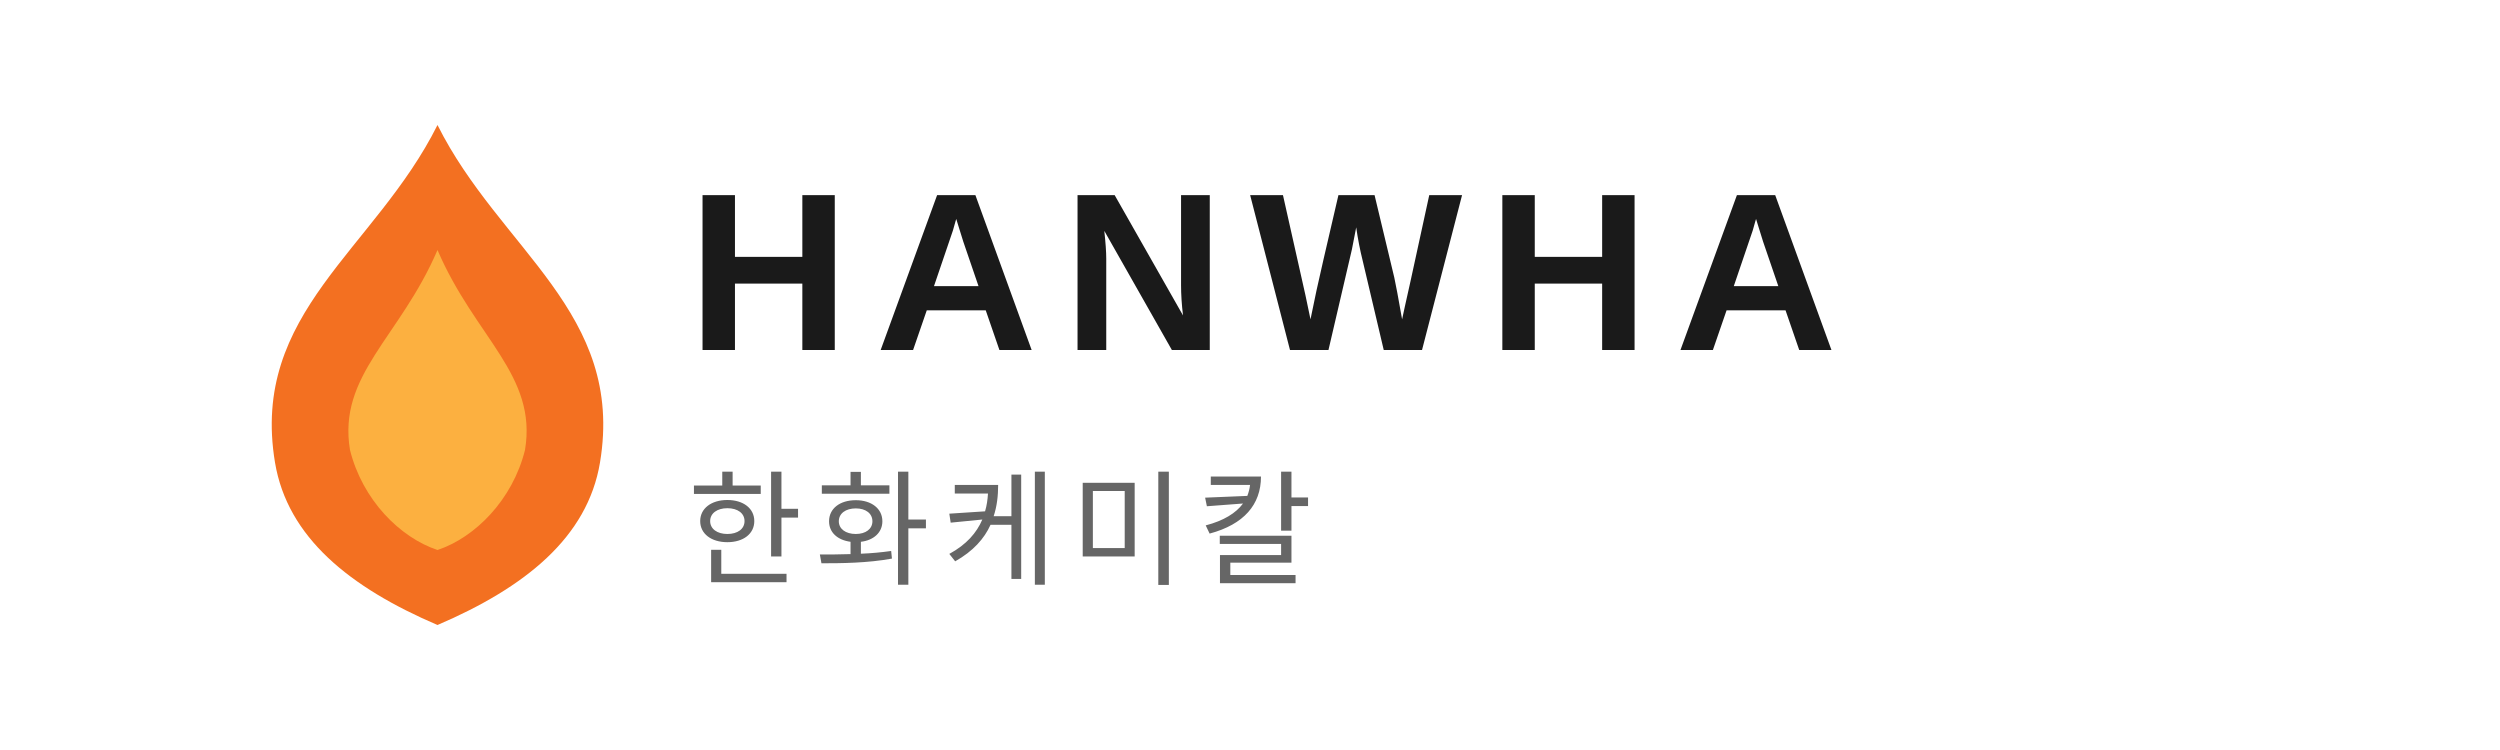
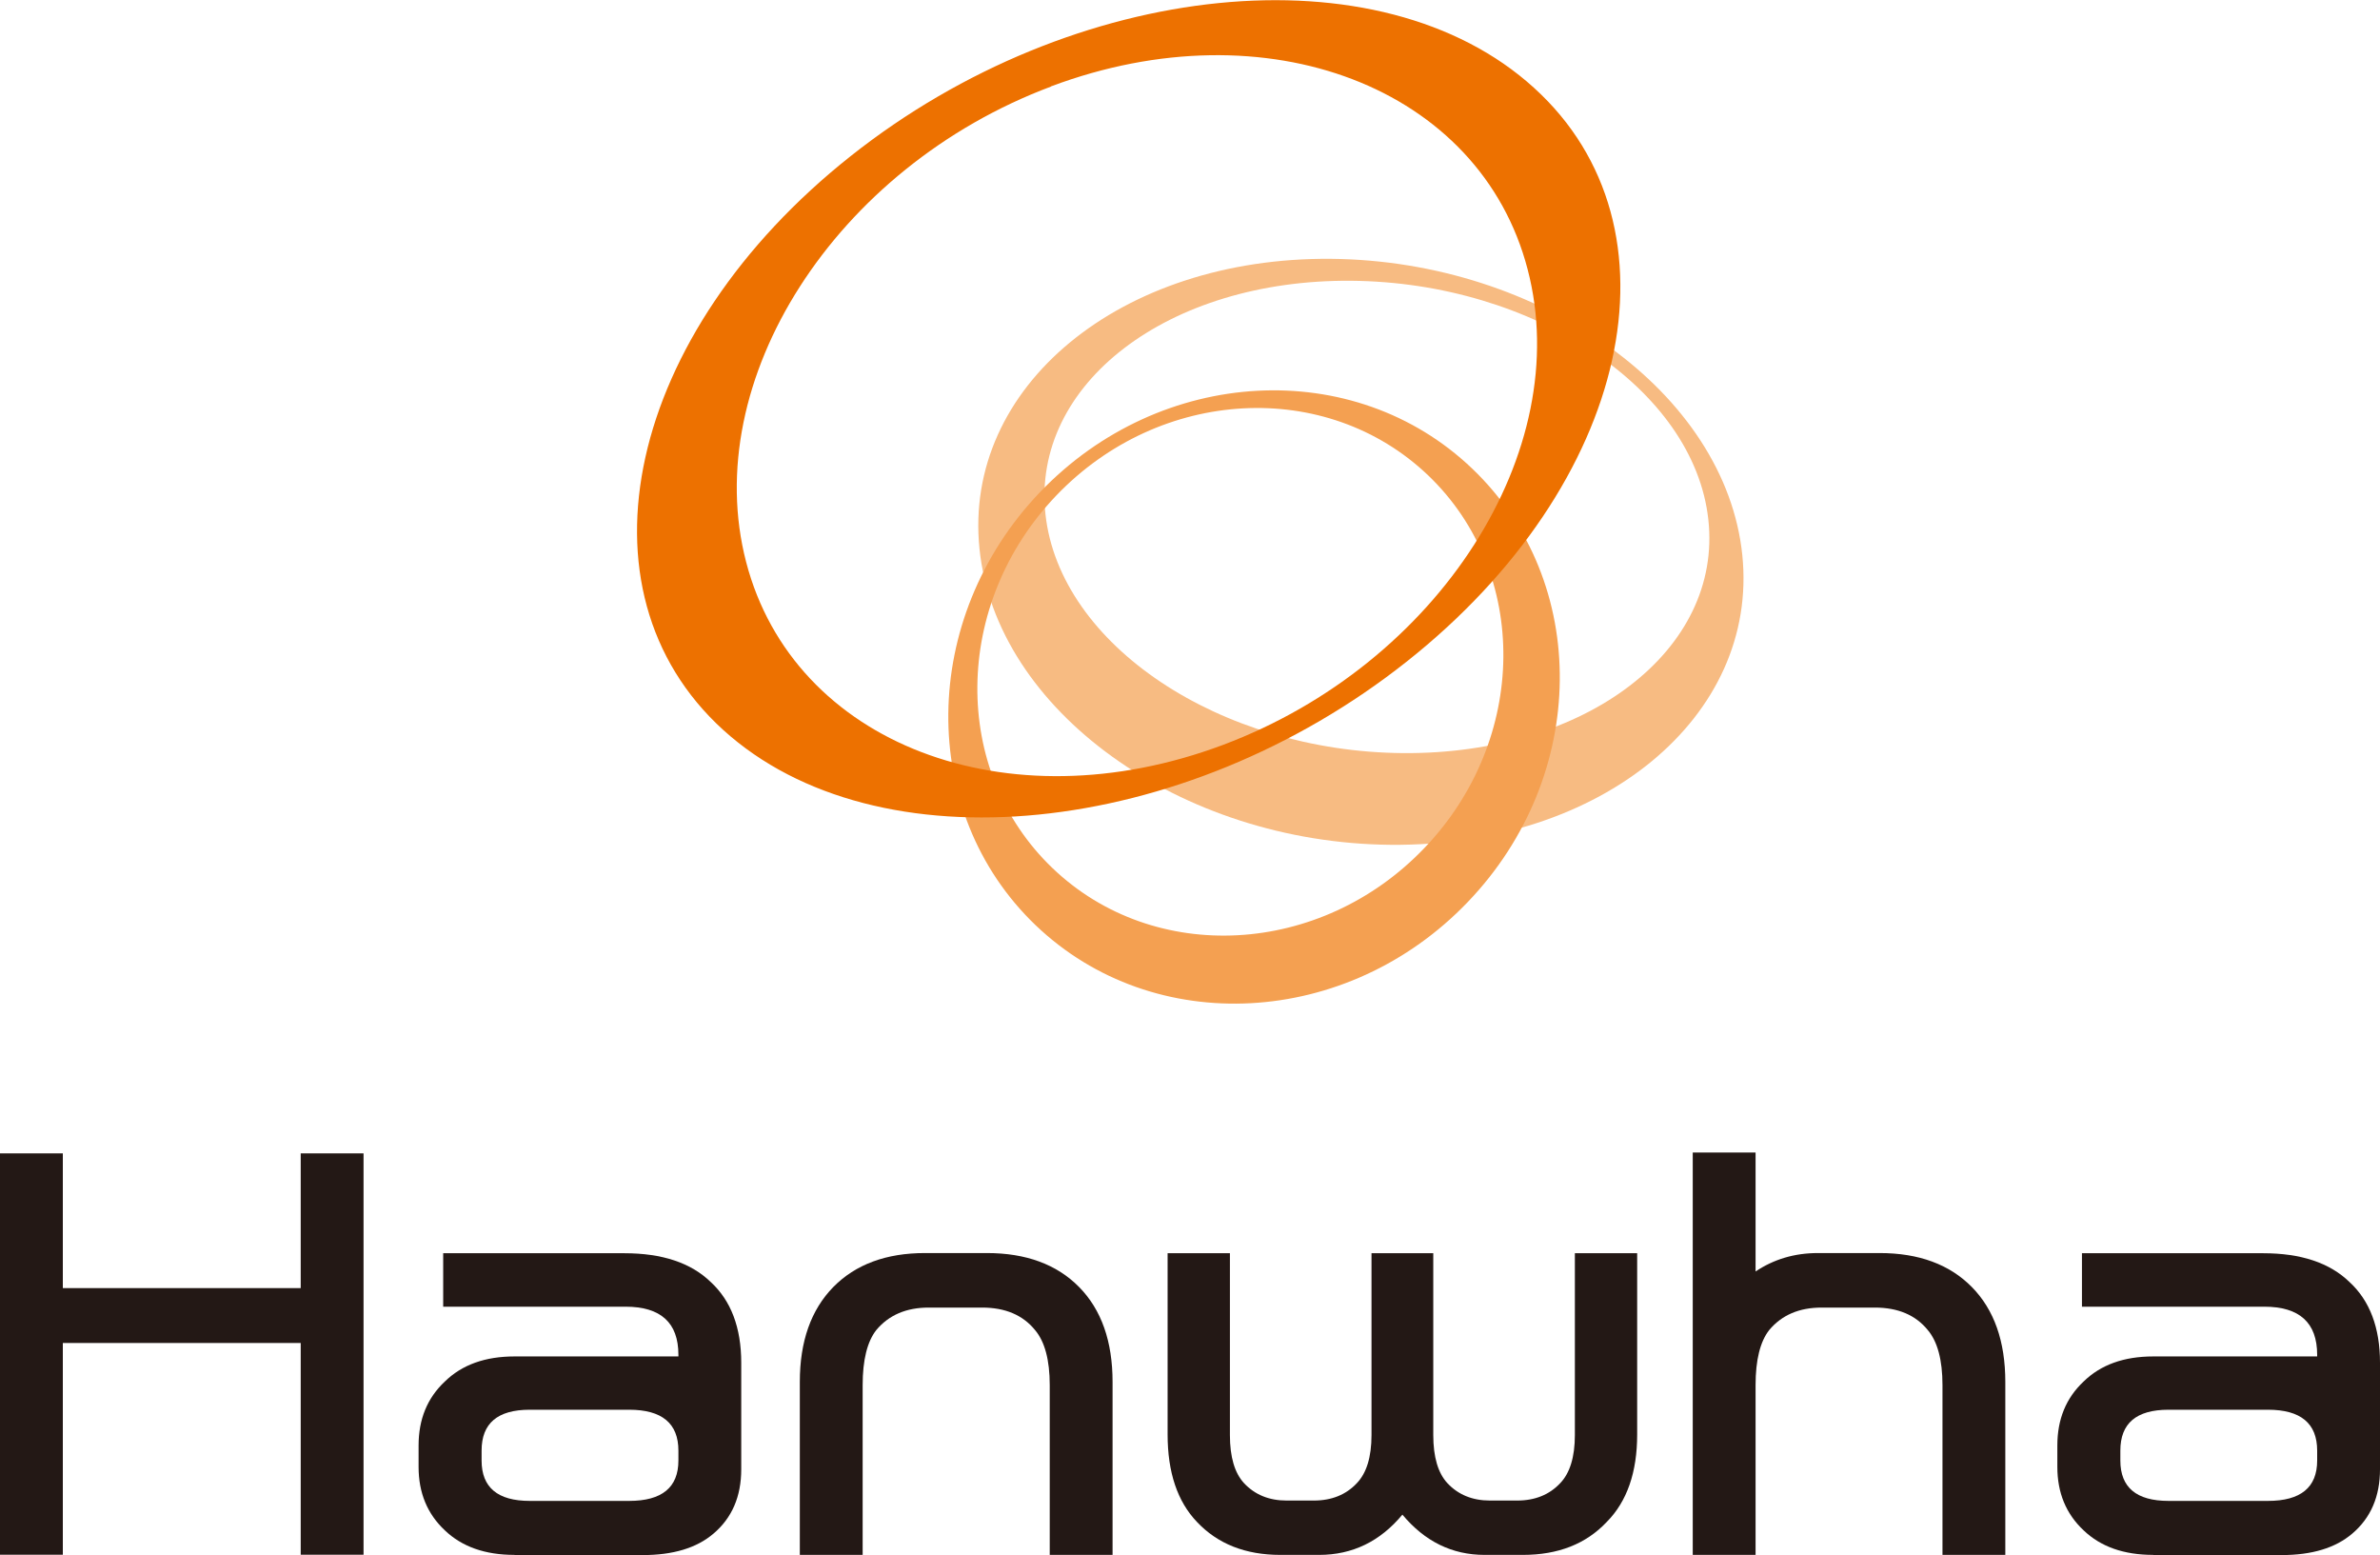
- <svg xmlns="http://www.w3.org/2000/svg" width="200" height="60" viewBox="0 0 200 60">
-   <g transform="translate(10, 5)">
-     <path d="M25 5 C20 15, 10 20, 12 32 C13 38, 18 42, 25 45 C32 42, 37 38, 38 32 C40 20, 30 15, 25 5Z" fill="#F37021" />
-     <path d="M25 15 C22 22, 17 25, 18 31 C19 35, 22 38, 25 39 C28 38, 31 35, 32 31 C33 25, 28 22, 25 15Z" fill="#FCB040" />
+ <svg xmlns="http://www.w3.org/2000/svg" id="_레이어_1" viewBox="0 0 134.47 87.83">
+   <defs>
+     <style>.cls-1{fill:#f4a051;}.cls-2{fill:#f7bb82;}.cls-3{fill:#ed7100;}.cls-4{fill:#231815;}</style>
+   </defs>
+   <path class="cls-2" d="M59.07,29.06c-.81-7.37,6.92-13.28,17.26-13.2,10.34,.08,19.38,6.12,20.19,13.48,.82,7.37-6.9,13.28-17.25,13.2-10.34-.08-19.39-6.11-20.2-13.48m39.37,2.29c-.94-9.14-11.34-16.62-23.24-16.73-11.91-.1-20.79,7.23-19.86,16.37,.93,9.14,11.34,16.63,23.24,16.73,11.9,.1,20.8-7.23,19.86-16.37" />
+   <path class="cls-1" d="M80.48,47.9c-5.86,6.13-15.27,6.63-21.01,1.14-5.75-5.5-5.65-14.92,.21-21.05,5.86-6.12,15.27-6.63,21.02-1.13,5.74,5.5,5.64,14.92-.22,21.04m-21.72-20.1c-6.81,7.12-6.92,18.07-.25,24.46,6.68,6.39,17.62,5.8,24.43-1.32,6.82-7.12,6.93-18.07,.25-24.46-6.67-6.39-17.61-5.8-24.43,1.32" />
+   <path class="cls-3" d="M59.38,4.88c12.2-4.57,24.25,.05,26.93,10.33,2.69,10.27-5.03,22.3-17.22,26.87-12.2,4.57-24.25-.06-26.93-10.32-2.68-10.27,5.03-22.3,17.22-26.87m-11.32,3.93c-12.65,10.02-15.87,24.53-7.2,32.41,8.68,7.88,25.97,6.16,38.62-3.86,12.65-10.01,15.88-24.53,7.19-32.41-8.68-7.89-25.97-6.16-38.61,3.86" />
+   <g>
+     <path class="cls-4" d="M20.54,65.15v22.67h-3.55v-11.96H3.55v11.96H0v-22.67H3.55v7.61h13.44v-7.61h3.55Z" />
+     <path class="cls-4" d="M29.07,87.83c-1.66,0-2.97-.46-3.94-1.39-.99-.93-1.48-2.12-1.48-3.58v-1.21c0-1.48,.49-2.68,1.48-3.61,.97-.95,2.28-1.42,3.94-1.42h9.26v-.09c0-1.82-1-2.72-2.99-2.72h-10.3v-3.02h10.24c2.13,0,3.76,.54,4.88,1.63,1.14,1.05,1.72,2.57,1.72,4.56v6.01c0,1.54-.52,2.75-1.57,3.64-.95,.81-2.28,1.21-4,1.21h-7.25Zm6.48-8.2h-5.62c-1.82,0-2.72,.77-2.72,2.31v.56c0,1.52,.91,2.28,2.72,2.28h5.62c1.85,0,2.78-.76,2.78-2.28v-.56c0-1.54-.93-2.31-2.78-2.31Z" />
+     <path class="cls-4" d="M52.27,70.78h3.49c2.21,0,3.95,.64,5.21,1.92,1.26,1.28,1.89,3.07,1.89,5.36v9.77h-3.55v-9.59c0-1.42-.28-2.46-.83-3.11-.69-.85-1.69-1.27-2.99-1.27h-3.02c-1.26,0-2.25,.42-2.96,1.27-.51,.65-.77,1.69-.77,3.11v9.59h-3.55v-9.77c0-2.29,.63-4.07,1.89-5.36,1.26-1.28,2.99-1.92,5.18-1.92Z" />
+     <path class="cls-4" d="M79.24,85.55c-1.26,1.52-2.83,2.28-4.71,2.28h-2.19c-1.97,0-3.54-.62-4.71-1.86-1.11-1.16-1.66-2.81-1.66-4.94v-10.24h3.52v10.27c0,1.24,.27,2.15,.8,2.72,.61,.65,1.41,.98,2.4,.98h1.54c1.01,0,1.82-.33,2.43-.98,.55-.57,.83-1.48,.83-2.72v-10.27h3.49v10.27c0,1.24,.27,2.15,.8,2.72,.61,.65,1.41,.98,2.4,.98h1.54c1.01,0,1.82-.33,2.43-.98,.55-.57,.83-1.48,.83-2.72v-10.27h3.52v10.24c0,2.13-.57,3.78-1.72,4.94-1.17,1.24-2.74,1.86-4.74,1.86h-2.16c-1.84,0-3.38-.76-4.65-2.28Z" />
+     <path class="cls-4" d="M102.92,73.86c-1.26,0-2.25,.42-2.96,1.27-.51,.65-.77,1.69-.77,3.11v9.59h-3.55v-22.73h3.55v6.72c1.03-.69,2.2-1.04,3.52-1.04h3.49c2.21,0,3.95,.64,5.21,1.92s1.89,3.07,1.89,5.36v9.77h-3.55v-9.59c0-1.42-.28-2.46-.83-3.11-.69-.85-1.69-1.27-2.99-1.27h-3.02Z" />
+     <path class="cls-4" d="M121.66,87.83c-1.66,0-2.97-.46-3.94-1.39-.99-.93-1.48-2.12-1.48-3.58v-1.21c0-1.48,.49-2.68,1.48-3.61,.97-.95,2.28-1.42,3.94-1.42h9.26v-.09c0-1.82-1-2.72-2.99-2.72h-10.3v-3.02h10.24c2.13,0,3.76,.54,4.88,1.63,1.14,1.05,1.72,2.57,1.72,4.56v6.01c0,1.54-.52,2.75-1.57,3.64-.95,.81-2.28,1.21-4,1.21h-7.25Zm6.48-8.2h-5.62c-1.82,0-2.72,.77-2.72,2.31v.56c0,1.52,.91,2.28,2.72,2.28h5.62c1.85,0,2.78-.76,2.78-2.28v-.56c0-1.54-.93-2.31-2.78-2.31Z" />
  </g>
-   <text x="55" y="28" font-family="Arial, Helvetica, sans-serif" font-size="18" font-weight="700" fill="#1a1a1a" letter-spacing="2">HANWHA</text>
-   <text x="55" y="46" font-family="'Noto Sans KR', sans-serif" font-size="10" fill="#666" letter-spacing="1">한화케미칼</text>
</svg>
